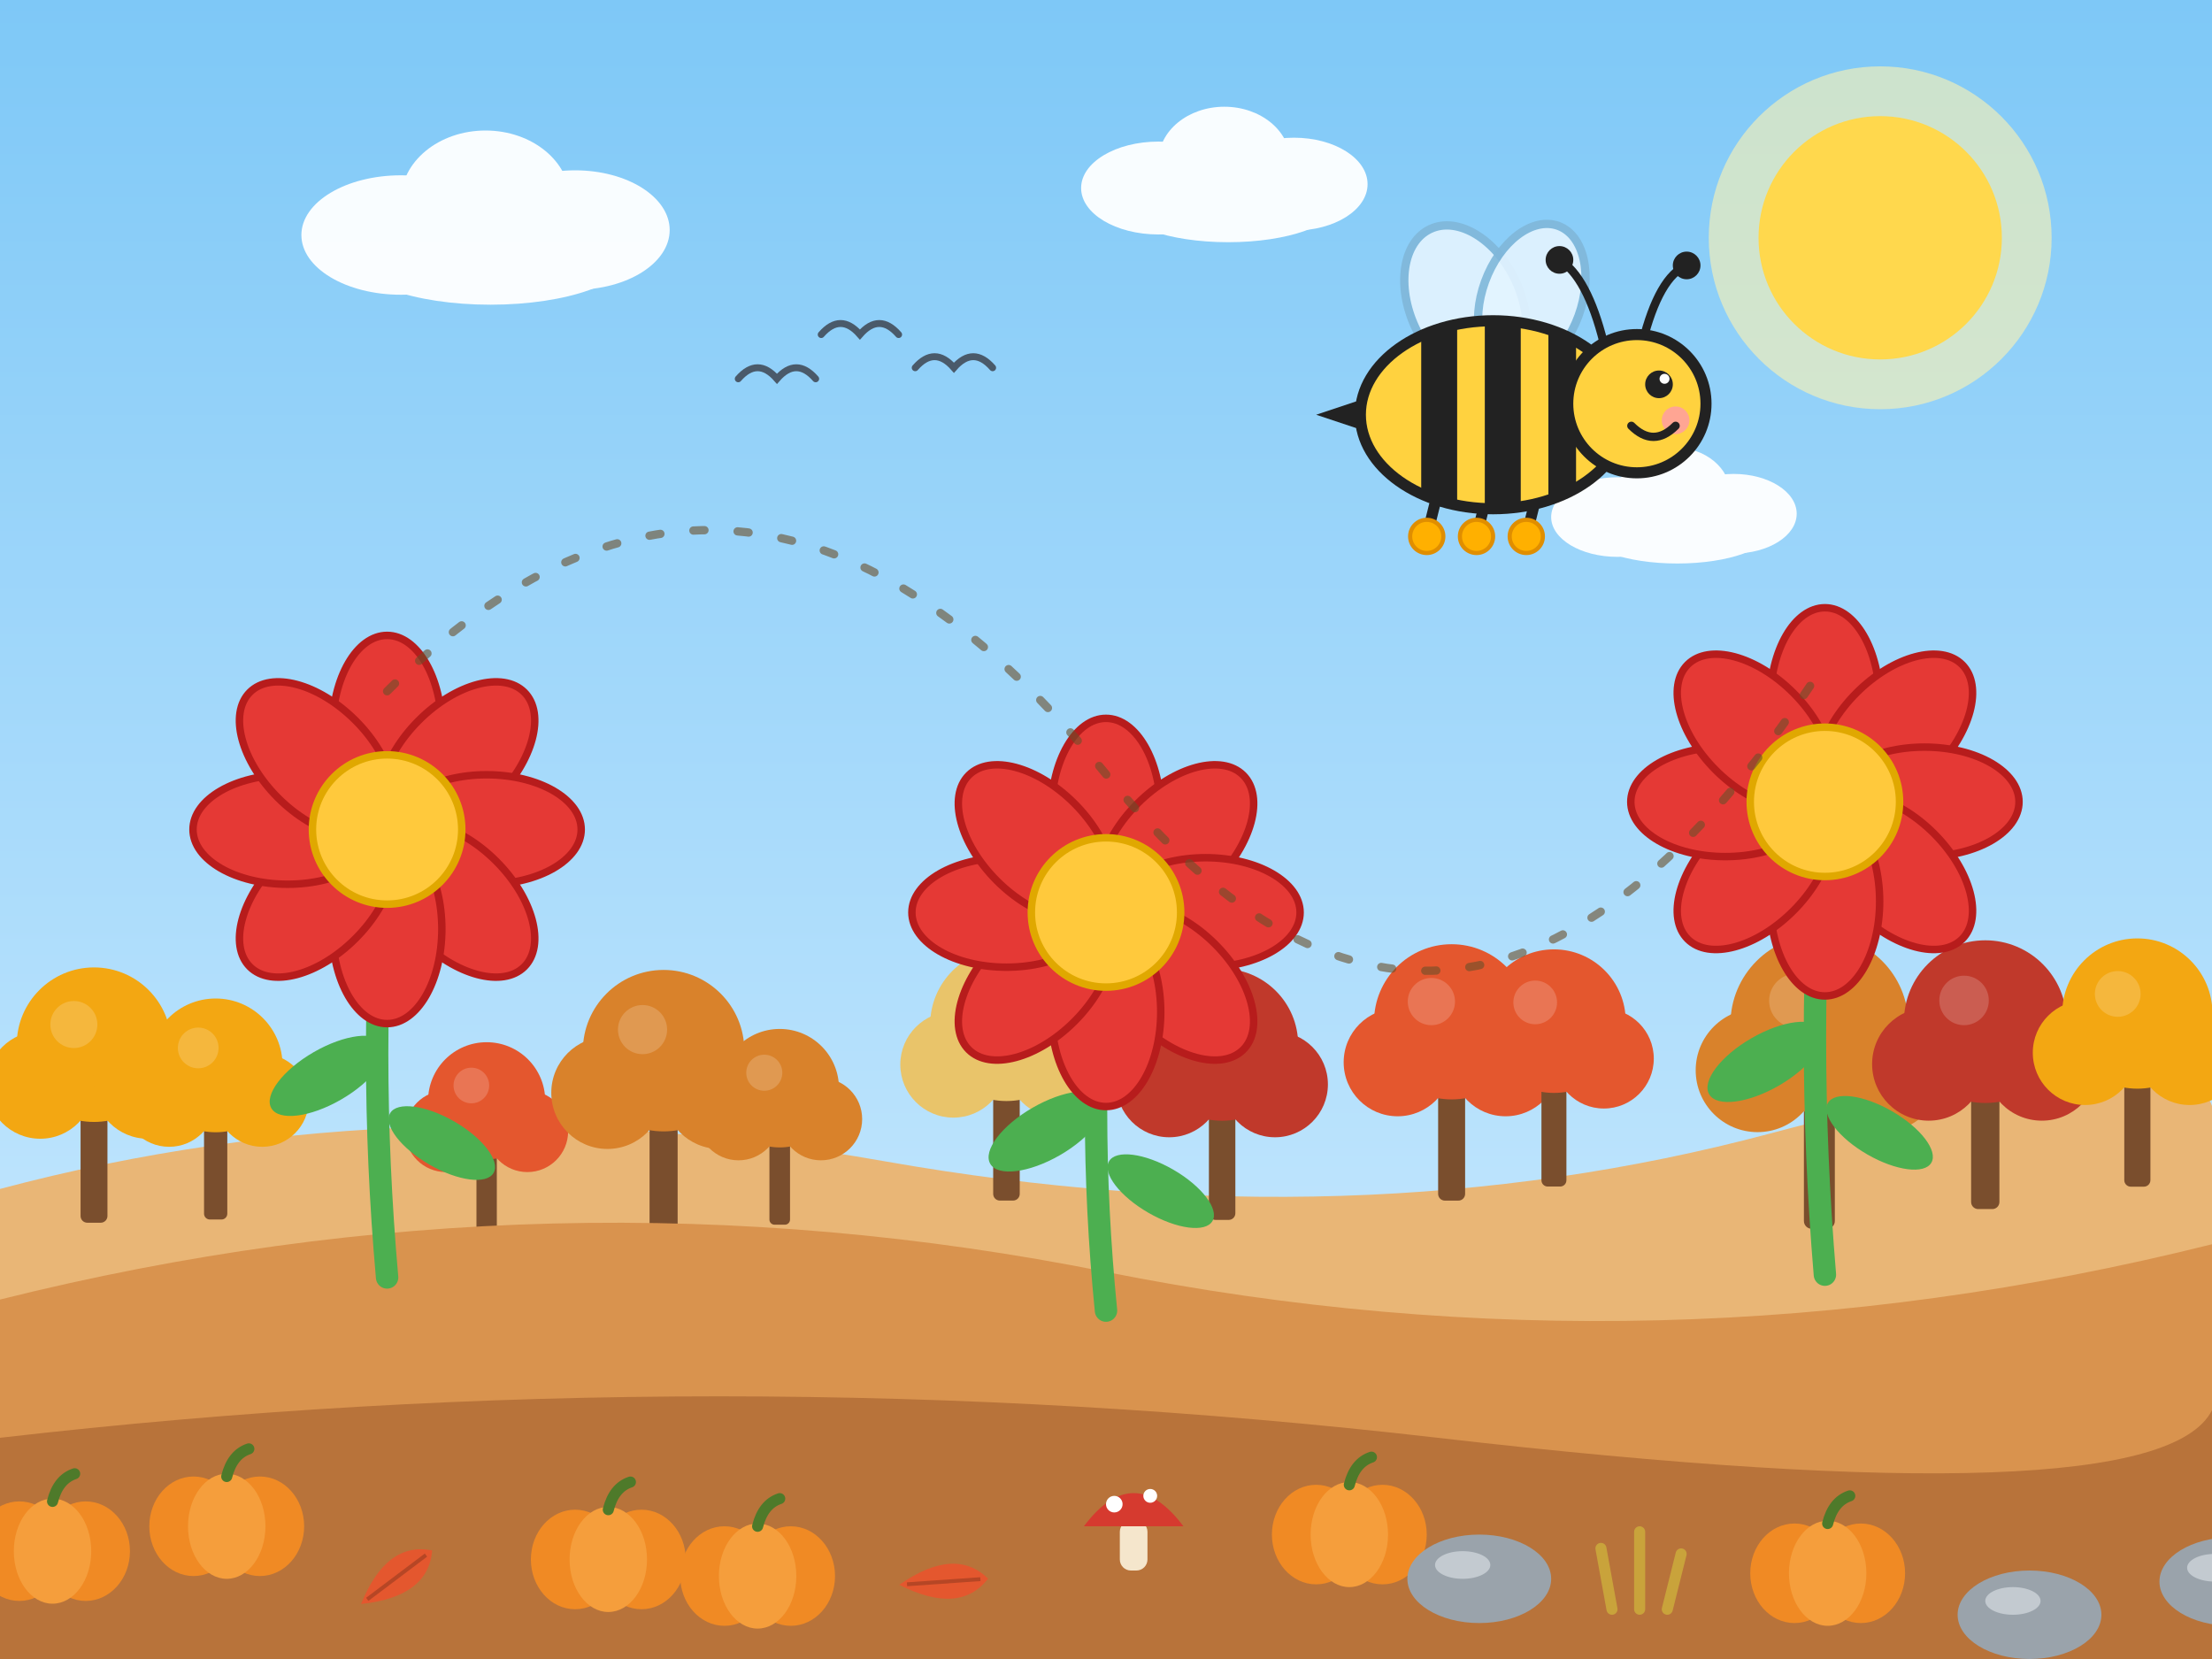
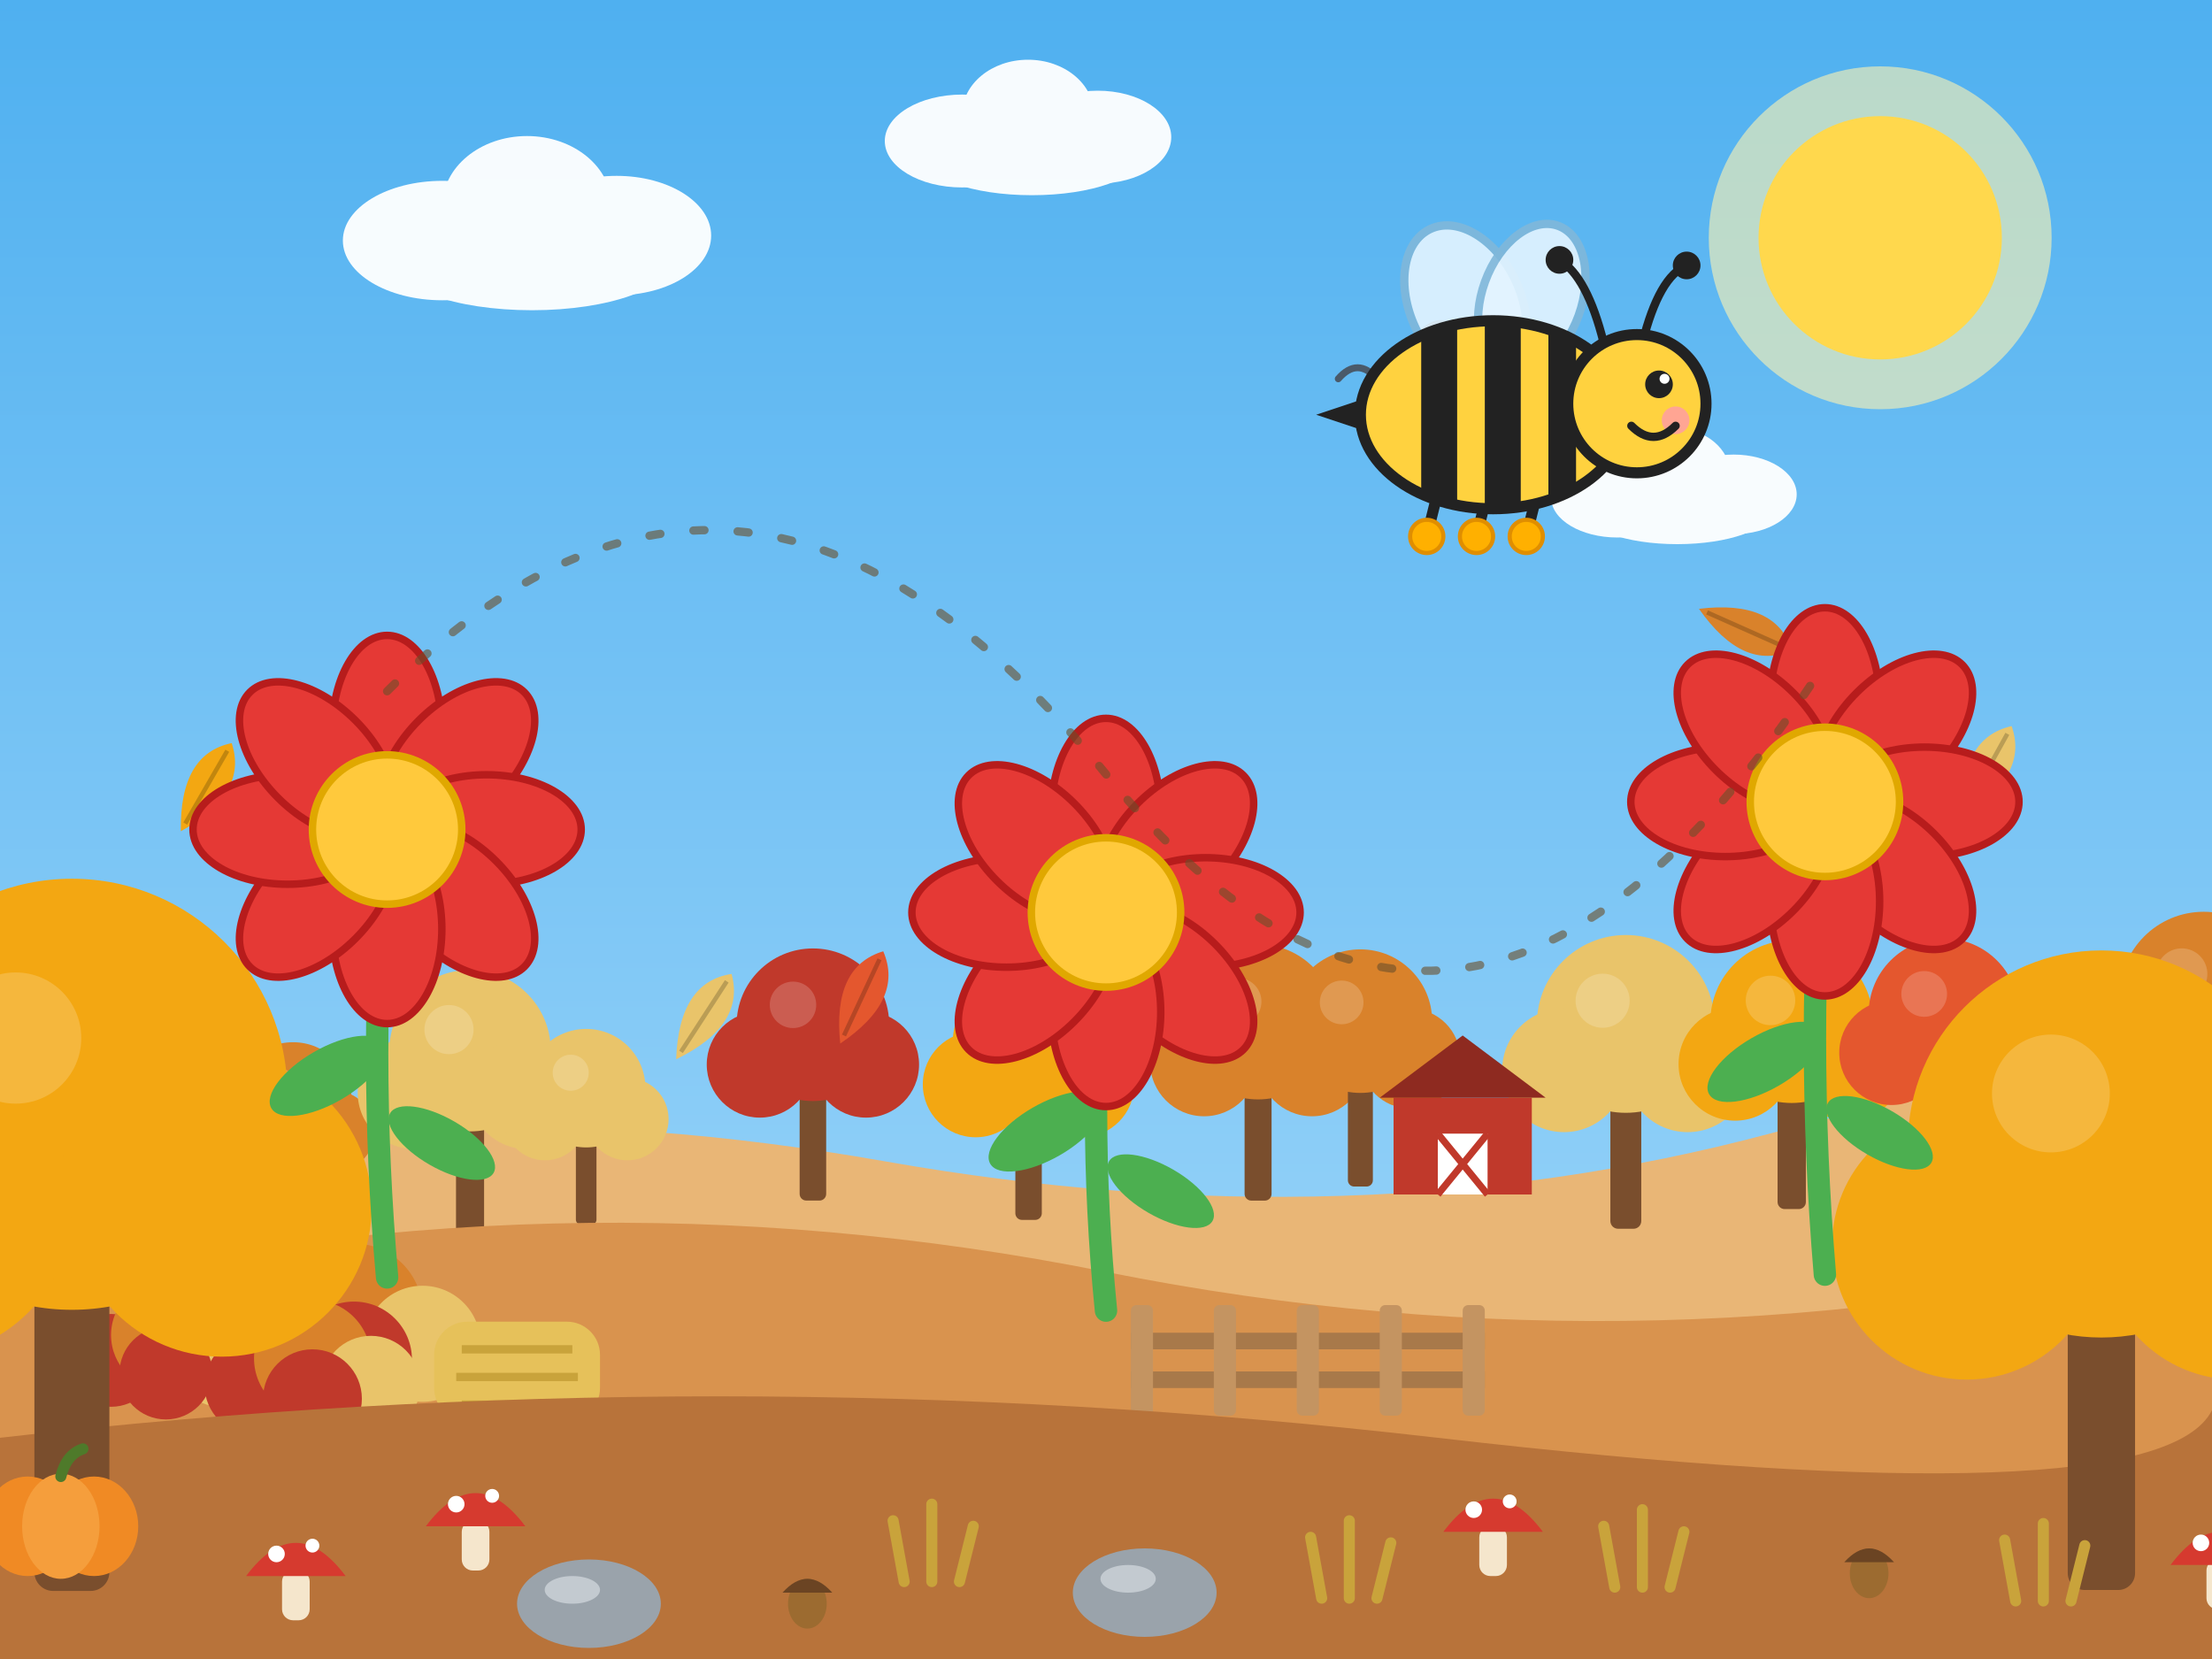
<svg xmlns="http://www.w3.org/2000/svg" viewBox="0 0 800 600">
  <defs>
    <linearGradient id="sky" x1="0" y1="0" x2="0" y2="1">
-       <stop offset="0" stop-color="#7EC8F7" />
-       <stop offset="1" stop-color="#D4EEFF" />
+       <stop offset="0" stop-color="#4FB0F0" />
+       <stop offset="1" stop-color="#A6DAFA" />
    </linearGradient>
  </defs>
  <rect width="800" height="600" fill="url(#sky)" />
  <circle cx="680" cy="86" r="62" fill="#FFF3B0" opacity=".6" />
  <circle cx="680" cy="86" r="44" fill="#FFD84D" />
-   <g transform="translate(145 85) scale(0.9)" fill="#fff" opacity=".95">
+   <g transform="translate(160 87) scale(0.9)" fill="#fff" opacity=".95">
    <ellipse cx="0" cy="0" rx="40" ry="24" />
    <ellipse cx="34" cy="-14" rx="34" ry="28" />
    <ellipse cx="70" cy="-2" rx="38" ry="24" />
    <ellipse cx="36" cy="8" rx="56" ry="20" />
  </g>
-   <g transform="translate(419 68) scale(0.7)" fill="#fff" opacity=".95">
+   <g transform="translate(348 51) scale(0.7)" fill="#fff" opacity=".95">
    <ellipse cx="0" cy="0" rx="40" ry="24" />
    <ellipse cx="34" cy="-14" rx="34" ry="28" />
    <ellipse cx="70" cy="-2" rx="38" ry="24" />
    <ellipse cx="36" cy="8" rx="56" ry="20" />
  </g>
-   <g transform="translate(585 187) scale(0.6)" fill="#fff" opacity=".95">
+   <g transform="translate(585 180) scale(0.6)" fill="#fff" opacity=".95">
    <ellipse cx="0" cy="0" rx="40" ry="24" />
    <ellipse cx="34" cy="-14" rx="34" ry="28" />
    <ellipse cx="70" cy="-2" rx="38" ry="24" />
    <ellipse cx="36" cy="8" rx="56" ry="20" />
  </g>
-   <path d="M297 121 q7 -8 14 0 q7 -8 14 0" fill="none" stroke="#4A5A6A" stroke-width="2.5" stroke-linecap="round" />
-   <path d="M331 133 q7 -8 14 0 q7 -8 14 0" fill="none" stroke="#4A5A6A" stroke-width="2.5" stroke-linecap="round" />
-   <path d="M267 137 q7 -8 14 0 q7 -8 14 0" fill="none" stroke="#4A5A6A" stroke-width="2.5" stroke-linecap="round" />
+   <path d="M514 121 q7 -8 14 0 q7 -8 14 0" fill="none" stroke="#4A5A6A" stroke-width="2.5" stroke-linecap="round" />
+   <path d="M548 133 q7 -8 14 0 q7 -8 14 0" fill="none" stroke="#4A5A6A" stroke-width="2.5" stroke-linecap="round" />
+   <path d="M484 137 q7 -8 14 0 q7 -8 14 0" fill="none" stroke="#4A5A6A" stroke-width="2.5" stroke-linecap="round" />
  <path d="M0 430 Q150 390 320 420 T640 410 T800 400 V600 H0Z" fill="#E9B676" />
-   <g transform="translate(34 441) scale(0.6074707)">
+   <g transform="translate(8 440) scale(0.5258503)">
+     <rect x="-8" y="-72" width="16" height="74" rx="4" fill="#7A4E2D" />
+     <circle cx="0" cy="-104" r="46" fill="#E4572E" />
+     <circle cx="-32" cy="-80" r="32" fill="#E4572E" />
+     <circle cx="32" cy="-80" r="32" fill="#E4572E" />
+     <circle cx="-12" cy="-116" r="14" fill="#fff" opacity=".18" />
+   </g>
+   <g transform="translate(106 446) scale(0.4604701)">
+     <rect x="-8" y="-72" width="16" height="74" rx="4" fill="#7A4E2D" />
+     <circle cx="0" cy="-104" r="46" fill="#D9822B" />
+     <circle cx="-32" cy="-80" r="32" fill="#D9822B" />
+     <circle cx="32" cy="-80" r="32" fill="#D9822B" />
+     <circle cx="-12" cy="-116" r="14" fill="#fff" opacity=".18" />
+   </g>
+   <g transform="translate(170 446) scale(0.634729)">
+     <rect x="-8" y="-72" width="16" height="74" rx="4" fill="#7A4E2D" />
+     <circle cx="0" cy="-104" r="46" fill="#E9C46A" />
+     <circle cx="-32" cy="-80" r="32" fill="#E9C46A" />
+     <circle cx="32" cy="-80" r="32" fill="#E9C46A" />
+     <circle cx="-12" cy="-116" r="14" fill="#fff" opacity=".18" />
+   </g>
+   <g transform="translate(212 442) scale(0.4657912)">
+     <rect x="-8" y="-72" width="16" height="74" rx="4" fill="#7A4E2D" />
+     <circle cx="0" cy="-104" r="46" fill="#E9C46A" />
+     <circle cx="-32" cy="-80" r="32" fill="#E9C46A" />
+     <circle cx="32" cy="-80" r="32" fill="#E9C46A" />
+     <circle cx="-12" cy="-116" r="14" fill="#fff" opacity=".18" />
+   </g>
+   <g transform="translate(294 433) scale(0.5999045)">
+     <rect x="-8" y="-72" width="16" height="74" rx="4" fill="#7A4E2D" />
+     <circle cx="0" cy="-104" r="46" fill="#C0392B" />
+     <circle cx="-32" cy="-80" r="32" fill="#C0392B" />
+     <circle cx="32" cy="-80" r="32" fill="#C0392B" />
+     <circle cx="-12" cy="-116" r="14" fill="#fff" opacity=".18" />
+   </g>
+   <g transform="translate(372 440) scale(0.5977399)">
    <rect x="-8" y="-72" width="16" height="74" rx="4" fill="#7A4E2D" />
    <circle cx="0" cy="-104" r="46" fill="#F3A712" />
    <circle cx="-32" cy="-80" r="32" fill="#F3A712" />
    <circle cx="32" cy="-80" r="32" fill="#F3A712" />
    <circle cx="-12" cy="-116" r="14" fill="#fff" opacity=".18" />
  </g>
-   <g transform="translate(78 440) scale(0.5258503)">
+   <g transform="translate(455 433) scale(0.6100729)">
+     <rect x="-8" y="-72" width="16" height="74" rx="4" fill="#7A4E2D" />
+     <circle cx="0" cy="-104" r="46" fill="#D9822B" />
+     <circle cx="-32" cy="-80" r="32" fill="#D9822B" />
+     <circle cx="32" cy="-80" r="32" fill="#D9822B" />
+     <circle cx="-12" cy="-116" r="14" fill="#fff" opacity=".18" />
+   </g>
+   <g transform="translate(492 428) scale(0.5643325)">
+     <rect x="-8" y="-72" width="16" height="74" rx="4" fill="#7A4E2D" />
+     <circle cx="0" cy="-104" r="46" fill="#D9822B" />
+     <circle cx="-32" cy="-80" r="32" fill="#D9822B" />
+     <circle cx="32" cy="-80" r="32" fill="#D9822B" />
+     <circle cx="-12" cy="-116" r="14" fill="#fff" opacity=".18" />
+   </g>
+   <g transform="translate(588 443) scale(0.6989229)">
+     <rect x="-8" y="-72" width="16" height="74" rx="4" fill="#7A4E2D" />
+     <circle cx="0" cy="-104" r="46" fill="#E9C46A" />
+     <circle cx="-32" cy="-80" r="32" fill="#E9C46A" />
+     <circle cx="32" cy="-80" r="32" fill="#E9C46A" />
+     <circle cx="-12" cy="-116" r="14" fill="#fff" opacity=".18" />
+   </g>
+   <g transform="translate(648 436) scale(0.6394975)">
    <rect x="-8" y="-72" width="16" height="74" rx="4" fill="#7A4E2D" />
    <circle cx="0" cy="-104" r="46" fill="#F3A712" />
    <circle cx="-32" cy="-80" r="32" fill="#F3A712" />
    <circle cx="32" cy="-80" r="32" fill="#F3A712" />
    <circle cx="-12" cy="-116" r="14" fill="#fff" opacity=".18" />
  </g>
-   <g transform="translate(176 446) scale(0.4604701)">
+   <g transform="translate(703 428) scale(0.5907856)">
    <rect x="-8" y="-72" width="16" height="74" rx="4" fill="#7A4E2D" />
    <circle cx="0" cy="-104" r="46" fill="#E4572E" />
    <circle cx="-32" cy="-80" r="32" fill="#E4572E" />
    <circle cx="32" cy="-80" r="32" fill="#E4572E" />
    <circle cx="-12" cy="-116" r="14" fill="#fff" opacity=".18" />
  </g>
-   <g transform="translate(240 446) scale(0.634729)">
+   <g transform="translate(797 429) scale(0.6616459)">
    <rect x="-8" y="-72" width="16" height="74" rx="4" fill="#7A4E2D" />
    <circle cx="0" cy="-104" r="46" fill="#D9822B" />
    <circle cx="-32" cy="-80" r="32" fill="#D9822B" />
    <circle cx="32" cy="-80" r="32" fill="#D9822B" />
    <circle cx="-12" cy="-116" r="14" fill="#fff" opacity=".18" />
  </g>
-   <g transform="translate(282 442) scale(0.4657912)">
-     <rect x="-8" y="-72" width="16" height="74" rx="4" fill="#7A4E2D" />
-     <circle cx="0" cy="-104" r="46" fill="#D9822B" />
-     <circle cx="-32" cy="-80" r="32" fill="#D9822B" />
-     <circle cx="32" cy="-80" r="32" fill="#D9822B" />
-     <circle cx="-12" cy="-116" r="14" fill="#fff" opacity=".18" />
-   </g>
-   <g transform="translate(364 433) scale(0.5999045)">
-     <rect x="-8" y="-72" width="16" height="74" rx="4" fill="#7A4E2D" />
-     <circle cx="0" cy="-104" r="46" fill="#E9C46A" />
-     <circle cx="-32" cy="-80" r="32" fill="#E9C46A" />
-     <circle cx="32" cy="-80" r="32" fill="#E9C46A" />
-     <circle cx="-12" cy="-116" r="14" fill="#fff" opacity=".18" />
-   </g>
-   <g transform="translate(442 440) scale(0.5977399)">
-     <rect x="-8" y="-72" width="16" height="74" rx="4" fill="#7A4E2D" />
-     <circle cx="0" cy="-104" r="46" fill="#C0392B" />
-     <circle cx="-32" cy="-80" r="32" fill="#C0392B" />
-     <circle cx="32" cy="-80" r="32" fill="#C0392B" />
-     <circle cx="-12" cy="-116" r="14" fill="#fff" opacity=".18" />
-   </g>
-   <g transform="translate(525 433) scale(0.6100729)">
-     <rect x="-8" y="-72" width="16" height="74" rx="4" fill="#7A4E2D" />
-     <circle cx="0" cy="-104" r="46" fill="#E4572E" />
-     <circle cx="-32" cy="-80" r="32" fill="#E4572E" />
-     <circle cx="32" cy="-80" r="32" fill="#E4572E" />
-     <circle cx="-12" cy="-116" r="14" fill="#fff" opacity=".18" />
-   </g>
-   <g transform="translate(562 428) scale(0.5643325)">
-     <rect x="-8" y="-72" width="16" height="74" rx="4" fill="#7A4E2D" />
-     <circle cx="0" cy="-104" r="46" fill="#E4572E" />
-     <circle cx="-32" cy="-80" r="32" fill="#E4572E" />
-     <circle cx="32" cy="-80" r="32" fill="#E4572E" />
-     <circle cx="-12" cy="-116" r="14" fill="#fff" opacity=".18" />
-   </g>
-   <g transform="translate(658 443) scale(0.6989229)">
-     <rect x="-8" y="-72" width="16" height="74" rx="4" fill="#7A4E2D" />
-     <circle cx="0" cy="-104" r="46" fill="#D9822B" />
-     <circle cx="-32" cy="-80" r="32" fill="#D9822B" />
-     <circle cx="32" cy="-80" r="32" fill="#D9822B" />
-     <circle cx="-12" cy="-116" r="14" fill="#fff" opacity=".18" />
-   </g>
-   <g transform="translate(718 436) scale(0.6394975)">
-     <rect x="-8" y="-72" width="16" height="74" rx="4" fill="#7A4E2D" />
-     <circle cx="0" cy="-104" r="46" fill="#C0392B" />
-     <circle cx="-32" cy="-80" r="32" fill="#C0392B" />
-     <circle cx="32" cy="-80" r="32" fill="#C0392B" />
-     <circle cx="-12" cy="-116" r="14" fill="#fff" opacity=".18" />
-   </g>
-   <g transform="translate(773 428) scale(0.5907856)">
+   <g transform="translate(529 432) scale(0.5)">
+     <rect x="-50" y="-70" width="100" height="70" fill="#C0392B" />
+     <polygon points="-60,-70 0,-115 60,-70" fill="#8E2A20" />
+     <rect x="-18" y="-44" width="36" height="44" fill="#fff" />
+     <path d="M-18 -44 L18 0 M18 -44 L-18 0" stroke="#C0392B" stroke-width="5" />
+   </g>
+   <path d="M0 470 Q200 420 400 460 T800 450 V600 H0Z" fill="#D9934E" />
+   <g transform="translate(128 486) scale(0.9541929)">
+     <circle cx="-26" cy="0" r="22" fill="#C0392B" />
+     <circle cx="0" cy="-12" r="26" fill="#D9822B" />
+     <circle cx="26" cy="0" r="22" fill="#E9C46A" />
+     <circle cx="0" cy="6" r="22" fill="#C0392B" />
+   </g>
+   <g transform="translate(60 492) scale(0.7629152)">
+     <circle cx="-26" cy="0" r="22" fill="#C0392B" />
+     <circle cx="0" cy="-12" r="26" fill="#D9822B" />
+     <circle cx="26" cy="0" r="22" fill="#E9C46A" />
+     <circle cx="0" cy="6" r="22" fill="#C0392B" />
+   </g>
+   <g transform="translate(113 501) scale(0.812639)">
+     <circle cx="-26" cy="0" r="22" fill="#C0392B" />
+     <circle cx="0" cy="-12" r="26" fill="#D9822B" />
+     <circle cx="26" cy="0" r="22" fill="#E9C46A" />
+     <circle cx="0" cy="6" r="22" fill="#C0392B" />
+   </g>
+   <g transform="translate(187 514)">
+     <rect x="-30" y="-36" width="60" height="36" rx="12" fill="#E6C15A" />
+     <path d="M-20 -26 h40 M-22 -16 h44 M-20 -6 h40" stroke="#C9A33B" stroke-width="3" />
+   </g>
+   <g transform="translate(409 512)">
+     <rect x="0" y="-30" width="128" height="6" fill="#A8794A" />
+     <rect x="0" y="-16" width="128" height="6" fill="#A8794A" />
+     <rect x="0" y="-40" width="8" height="40" rx="2" fill="#C49461" />
+     <rect x="30" y="-40" width="8" height="40" rx="2" fill="#C49461" />
+     <rect x="60" y="-40" width="8" height="40" rx="2" fill="#C49461" />
+     <rect x="90" y="-40" width="8" height="40" rx="2" fill="#C49461" />
+     <rect x="120" y="-40" width="8" height="40" rx="2" fill="#C49461" />
+   </g>
+   <path d="M0 520 Q260 490 520 520 T800 510 V600 H0Z" fill="#B8733A" />
+   <g transform="translate(26 572) scale(1.694628)">
    <rect x="-8" y="-72" width="16" height="74" rx="4" fill="#7A4E2D" />
    <circle cx="0" cy="-104" r="46" fill="#F3A712" />
    <circle cx="-32" cy="-80" r="32" fill="#F3A712" />
    <circle cx="32" cy="-80" r="32" fill="#F3A712" />
    <circle cx="-12" cy="-116" r="14" fill="#fff" opacity=".18" />
  </g>
-   <path d="M0 470 Q200 420 400 460 T800 450 V600 H0Z" fill="#D9934E" />
-   <path d="M0 520 Q260 490 520 520 T800 510 V600 H0Z" fill="#B8733A" />
-   <g transform="translate(19 577) scale(1.0)">
+   <g transform="translate(760 572) scale(1.521786)">
+     <rect x="-8" y="-72" width="16" height="74" rx="4" fill="#7A4E2D" />
+     <circle cx="0" cy="-104" r="46" fill="#F3A712" />
+     <circle cx="-32" cy="-80" r="32" fill="#F3A712" />
+     <circle cx="32" cy="-80" r="32" fill="#F3A712" />
+     <circle cx="-12" cy="-116" r="14" fill="#fff" opacity=".18" />
+   </g>
+   <g transform="translate(75 284) rotate(30) scale(0.8)">
+     <path d="M0 -22 Q18 -6 0 24 Q-18 -6 0 -22Z" fill="#F3A712" />
+     <path d="M0 -18 V20" stroke="#00000033" stroke-width="2" />
+   </g>
+   <g transform="translate(312 360) rotate(25) scale(0.8)">
+     <path d="M0 -22 Q18 -6 0 24 Q-18 -6 0 -22Z" fill="#E4572E" />
+     <path d="M0 -18 V20" stroke="#00000033" stroke-width="2" />
+   </g>
+   <g transform="translate(121 299) rotate(124) scale(0.8)">
+     <path d="M0 -22 Q18 -6 0 24 Q-18 -6 0 -22Z" fill="#F3A712" />
+     <path d="M0 -18 V20" stroke="#00000033" stroke-width="2" />
+   </g>
+   <g transform="translate(632 228) rotate(114) scale(0.8)">
+     <path d="M0 -22 Q18 -6 0 24 Q-18 -6 0 -22Z" fill="#D9822B" />
+     <path d="M0 -18 V20" stroke="#00000033" stroke-width="2" />
+   </g>
+   <g transform="translate(255 367) rotate(33) scale(0.8)">
+     <path d="M0 -22 Q18 -6 0 24 Q-18 -6 0 -22Z" fill="#E9C46A" />
+     <path d="M0 -18 V20" stroke="#00000033" stroke-width="2" />
+   </g>
+   <g transform="translate(719 278) rotate(29) scale(0.8)">
+     <path d="M0 -22 Q18 -6 0 24 Q-18 -6 0 -22Z" fill="#E9C46A" />
+     <path d="M0 -18 V20" stroke="#00000033" stroke-width="2" />
+   </g>
+   <g transform="translate(22 568) scale(1.0)">
    <ellipse cx="-12" cy="-16" rx="16" ry="18" fill="#F08A24" />
    <ellipse cx="12" cy="-16" rx="16" ry="18" fill="#F08A24" />
    <ellipse cx="0" cy="-16" rx="14" ry="19" fill="#F59E3C" />
    <path d="M0 -34 Q2 -42 8 -44" stroke="#4E7A2A" stroke-width="4" fill="none" stroke-linecap="round" />
  </g>
-   <g transform="translate(82 568) scale(1.0)">
-     <ellipse cx="-12" cy="-16" rx="16" ry="18" fill="#F08A24" />
-     <ellipse cx="12" cy="-16" rx="16" ry="18" fill="#F08A24" />
-     <ellipse cx="0" cy="-16" rx="14" ry="19" fill="#F59E3C" />
-     <path d="M0 -34 Q2 -42 8 -44" stroke="#4E7A2A" stroke-width="4" fill="none" stroke-linecap="round" />
-   </g>
-   <g transform="translate(144 570) rotate(53) scale(0.7)">
-     <path d="M0 -22 Q18 -6 0 24 Q-18 -6 0 -22Z" fill="#E4572E" />
-     <path d="M0 -18 V20" stroke="#00000033" stroke-width="2" />
-   </g>
-   <g transform="translate(220 580) scale(1.0)">
-     <ellipse cx="-12" cy="-16" rx="16" ry="18" fill="#F08A24" />
-     <ellipse cx="12" cy="-16" rx="16" ry="18" fill="#F08A24" />
-     <ellipse cx="0" cy="-16" rx="14" ry="19" fill="#F59E3C" />
-     <path d="M0 -34 Q2 -42 8 -44" stroke="#4E7A2A" stroke-width="4" fill="none" stroke-linecap="round" />
-   </g>
-   <g transform="translate(274 586) scale(1.0)">
-     <ellipse cx="-12" cy="-16" rx="16" ry="18" fill="#F08A24" />
-     <ellipse cx="12" cy="-16" rx="16" ry="18" fill="#F08A24" />
-     <ellipse cx="0" cy="-16" rx="14" ry="19" fill="#F59E3C" />
-     <path d="M0 -34 Q2 -42 8 -44" stroke="#4E7A2A" stroke-width="4" fill="none" stroke-linecap="round" />
-   </g>
-   <g transform="translate(342 572) rotate(86) scale(0.7)">
-     <path d="M0 -22 Q18 -6 0 24 Q-18 -6 0 -22Z" fill="#E4572E" />
-     <path d="M0 -18 V20" stroke="#00000033" stroke-width="2" />
-   </g>
-   <g transform="translate(410 568)">
+   <g transform="translate(107 586)">
    <rect x="-5" y="-18" width="10" height="18" rx="4" fill="#F5E6CC" />
    <path d="M-18 -16 Q0 -40 18 -16Z" fill="#D63A2F" />
    <circle cx="-7" cy="-24" r="3" fill="#fff" />
    <circle cx="6" cy="-27" r="2.5" fill="#fff" />
  </g>
-   <g transform="translate(488 571) scale(1.0)">
-     <ellipse cx="-12" cy="-16" rx="16" ry="18" fill="#F08A24" />
-     <ellipse cx="12" cy="-16" rx="16" ry="18" fill="#F08A24" />
-     <ellipse cx="0" cy="-16" rx="14" ry="19" fill="#F59E3C" />
-     <path d="M0 -34 Q2 -42 8 -44" stroke="#4E7A2A" stroke-width="4" fill="none" stroke-linecap="round" />
-   </g>
-   <g transform="translate(535 571) scale(1.0)">
+   <g transform="translate(172 568)">
+     <rect x="-5" y="-18" width="10" height="18" rx="4" fill="#F5E6CC" />
+     <path d="M-18 -16 Q0 -40 18 -16Z" fill="#D63A2F" />
+     <circle cx="-7" cy="-24" r="3" fill="#fff" />
+     <circle cx="6" cy="-27" r="2.5" fill="#fff" />
+   </g>
+   <g transform="translate(213 580) scale(1.0)">
    <ellipse cx="0" cy="0" rx="26" ry="16" fill="#9AA3AB" />
    <ellipse cx="-6" cy="-5" rx="10" ry="5" fill="#C3CAD0" />
  </g>
-   <path d="M583 582 L579 560 M593 582 L593 554 M603 582 L608 562" stroke="#C9A33B" stroke-width="4" stroke-linecap="round" />
-   <g transform="translate(661 585) scale(1.0)">
-     <ellipse cx="-12" cy="-16" rx="16" ry="18" fill="#F08A24" />
-     <ellipse cx="12" cy="-16" rx="16" ry="18" fill="#F08A24" />
-     <ellipse cx="0" cy="-16" rx="14" ry="19" fill="#F59E3C" />
-     <path d="M0 -34 Q2 -42 8 -44" stroke="#4E7A2A" stroke-width="4" fill="none" stroke-linecap="round" />
-   </g>
-   <g transform="translate(734 584) scale(1.0)">
+   <g transform="translate(292 586)">
+     <ellipse cx="0" cy="-6" rx="7" ry="9" fill="#9C6B30" />
+     <path d="M-9 -10 Q0 -20 9 -10Z" fill="#6B4423" />
+   </g>
+   <path d="M327 572 L323 550 M337 572 L337 544 M347 572 L352 552" stroke="#C9A33B" stroke-width="4" stroke-linecap="round" />
+   <g transform="translate(414 576) scale(1.0)">
    <ellipse cx="0" cy="0" rx="26" ry="16" fill="#9AA3AB" />
    <ellipse cx="-6" cy="-5" rx="10" ry="5" fill="#C3CAD0" />
  </g>
-   <g transform="translate(807 572) scale(1.0)">
-     <ellipse cx="0" cy="0" rx="26" ry="16" fill="#9AA3AB" />
-     <ellipse cx="-6" cy="-5" rx="10" ry="5" fill="#C3CAD0" />
+   <path d="M478 578 L474 556 M488 578 L488 550 M498 578 L503 558" stroke="#C9A33B" stroke-width="4" stroke-linecap="round" />
+   <g transform="translate(540 570)">
+     <rect x="-5" y="-18" width="10" height="18" rx="4" fill="#F5E6CC" />
+     <path d="M-18 -16 Q0 -40 18 -16Z" fill="#D63A2F" />
+     <circle cx="-7" cy="-24" r="3" fill="#fff" />
+     <circle cx="6" cy="-27" r="2.5" fill="#fff" />
+   </g>
+   <path d="M584 574 L580 552 M594 574 L594 546 M604 574 L609 554" stroke="#C9A33B" stroke-width="4" stroke-linecap="round" />
+   <g transform="translate(676 575)">
+     <ellipse cx="0" cy="-6" rx="7" ry="9" fill="#9C6B30" />
+     <path d="M-9 -10 Q0 -20 9 -10Z" fill="#6B4423" />
+   </g>
+   <path d="M729 579 L725 557 M739 579 L739 551 M749 579 L754 559" stroke="#C9A33B" stroke-width="4" stroke-linecap="round" />
+   <g transform="translate(803 582)">
+     <rect x="-5" y="-18" width="10" height="18" rx="4" fill="#F5E6CC" />
+     <path d="M-18 -16 Q0 -40 18 -16Z" fill="#D63A2F" />
+     <circle cx="-7" cy="-24" r="3" fill="#fff" />
+     <circle cx="6" cy="-27" r="2.5" fill="#fff" />
  </g>
  <g transform="translate(140 300) scale(0.9)">
    <path d="M0 0 Q-8 90.0 0 180" fill="none" stroke="#4CAF50" stroke-width="9" stroke-linecap="round" />
    <ellipse cx="-24" cy="99" rx="26" ry="11" transform="rotate(-30 -24 99)" fill="#4CAF50" />
    <ellipse cx="22" cy="126" rx="24" ry="10" transform="rotate(30 22 126)" fill="#4CAF50" />
    <ellipse cx="0" cy="-40" rx="22" ry="38" transform="rotate(0)" fill="#E53935" stroke="#B71C1C" stroke-width="3" />
    <ellipse cx="0" cy="-40" rx="22" ry="38" transform="rotate(45)" fill="#E53935" stroke="#B71C1C" stroke-width="3" />
    <ellipse cx="0" cy="-40" rx="22" ry="38" transform="rotate(90)" fill="#E53935" stroke="#B71C1C" stroke-width="3" />
    <ellipse cx="0" cy="-40" rx="22" ry="38" transform="rotate(135)" fill="#E53935" stroke="#B71C1C" stroke-width="3" />
    <ellipse cx="0" cy="-40" rx="22" ry="38" transform="rotate(180)" fill="#E53935" stroke="#B71C1C" stroke-width="3" />
    <ellipse cx="0" cy="-40" rx="22" ry="38" transform="rotate(225)" fill="#E53935" stroke="#B71C1C" stroke-width="3" />
    <ellipse cx="0" cy="-40" rx="22" ry="38" transform="rotate(270)" fill="#E53935" stroke="#B71C1C" stroke-width="3" />
    <ellipse cx="0" cy="-40" rx="22" ry="38" transform="rotate(315)" fill="#E53935" stroke="#B71C1C" stroke-width="3" />
    <circle cx="0" cy="0" r="30" fill="#FFC93C" stroke="#E0A800" stroke-width="3" />
  </g>
  <g transform="translate(400 330) scale(0.9)">
    <path d="M0 0 Q-8 80.0 0 160" fill="none" stroke="#4CAF50" stroke-width="9" stroke-linecap="round" />
    <ellipse cx="-24" cy="88.0" rx="26" ry="11" transform="rotate(-30 -24 88.0)" fill="#4CAF50" />
    <ellipse cx="22" cy="112.0" rx="24" ry="10" transform="rotate(30 22 112.0)" fill="#4CAF50" />
    <ellipse cx="0" cy="-40" rx="22" ry="38" transform="rotate(0)" fill="#E53935" stroke="#B71C1C" stroke-width="3" />
    <ellipse cx="0" cy="-40" rx="22" ry="38" transform="rotate(45)" fill="#E53935" stroke="#B71C1C" stroke-width="3" />
    <ellipse cx="0" cy="-40" rx="22" ry="38" transform="rotate(90)" fill="#E53935" stroke="#B71C1C" stroke-width="3" />
    <ellipse cx="0" cy="-40" rx="22" ry="38" transform="rotate(135)" fill="#E53935" stroke="#B71C1C" stroke-width="3" />
    <ellipse cx="0" cy="-40" rx="22" ry="38" transform="rotate(180)" fill="#E53935" stroke="#B71C1C" stroke-width="3" />
    <ellipse cx="0" cy="-40" rx="22" ry="38" transform="rotate(225)" fill="#E53935" stroke="#B71C1C" stroke-width="3" />
    <ellipse cx="0" cy="-40" rx="22" ry="38" transform="rotate(270)" fill="#E53935" stroke="#B71C1C" stroke-width="3" />
    <ellipse cx="0" cy="-40" rx="22" ry="38" transform="rotate(315)" fill="#E53935" stroke="#B71C1C" stroke-width="3" />
    <circle cx="0" cy="0" r="30" fill="#FFC93C" stroke="#E0A800" stroke-width="3" />
  </g>
  <g transform="translate(660 290) scale(0.9)">
    <path d="M0 0 Q-8 95.0 0 190" fill="none" stroke="#4CAF50" stroke-width="9" stroke-linecap="round" />
    <ellipse cx="-24" cy="104.5" rx="26" ry="11" transform="rotate(-30 -24 104.5)" fill="#4CAF50" />
    <ellipse cx="22" cy="133.0" rx="24" ry="10" transform="rotate(30 22 133.0)" fill="#4CAF50" />
    <ellipse cx="0" cy="-40" rx="22" ry="38" transform="rotate(0)" fill="#E53935" stroke="#B71C1C" stroke-width="3" />
    <ellipse cx="0" cy="-40" rx="22" ry="38" transform="rotate(45)" fill="#E53935" stroke="#B71C1C" stroke-width="3" />
    <ellipse cx="0" cy="-40" rx="22" ry="38" transform="rotate(90)" fill="#E53935" stroke="#B71C1C" stroke-width="3" />
    <ellipse cx="0" cy="-40" rx="22" ry="38" transform="rotate(135)" fill="#E53935" stroke="#B71C1C" stroke-width="3" />
    <ellipse cx="0" cy="-40" rx="22" ry="38" transform="rotate(180)" fill="#E53935" stroke="#B71C1C" stroke-width="3" />
    <ellipse cx="0" cy="-40" rx="22" ry="38" transform="rotate(225)" fill="#E53935" stroke="#B71C1C" stroke-width="3" />
    <ellipse cx="0" cy="-40" rx="22" ry="38" transform="rotate(270)" fill="#E53935" stroke="#B71C1C" stroke-width="3" />
    <ellipse cx="0" cy="-40" rx="22" ry="38" transform="rotate(315)" fill="#E53935" stroke="#B71C1C" stroke-width="3" />
    <circle cx="0" cy="0" r="30" fill="#FFC93C" stroke="#E0A800" stroke-width="3" />
  </g>
  <path d="M140 250 Q270 120 400 280 T660 240" fill="none" stroke="#6B4F2A" stroke-width="3" stroke-dasharray="4 12" stroke-linecap="round" opacity=".6" />
  <g transform="translate(540 150) scale(1.0 1.0)">
    <defs>
      <clipPath id="beebody11">
        <ellipse cx="0" cy="0" rx="48" ry="34" />
      </clipPath>
    </defs>
    <ellipse cx="-10" cy="-40" rx="20" ry="30" transform="rotate(-25 -10 -40)" fill="#E3F4FF" opacity=".9" stroke="#7FB7D9" stroke-width="3" />
    <ellipse cx="14" cy="-42" rx="18" ry="28" transform="rotate(20 14 -42)" fill="#E3F4FF" opacity=".9" stroke="#7FB7D9" stroke-width="3" />
    <path d="M-20 28 L-24 44" stroke="#222" stroke-width="4" stroke-linecap="round" />
    <path d="M-2 28 L-6 44" stroke="#222" stroke-width="4" stroke-linecap="round" />
    <path d="M16 28 L12 44" stroke="#222" stroke-width="4" stroke-linecap="round" />
    <circle cx="-24" cy="44" r="6" fill="#FFB000" stroke="#E08E00" stroke-width="1.5" />
    <circle cx="-6" cy="44" r="6" fill="#FFB000" stroke="#E08E00" stroke-width="1.5" />
    <circle cx="12" cy="44" r="6" fill="#FFB000" stroke="#E08E00" stroke-width="1.5" />
    <polygon points="-46,-6 -64,0 -46,6" fill="#222" />
    <ellipse cx="0" cy="0" rx="48" ry="34" fill="#FFD23F" />
    <g clip-path="url(#beebody11)">
      <rect x="-26" y="-40" width="13" height="80" fill="#222" />
      <rect x="-3" y="-40" width="13" height="80" fill="#222" />
      <rect x="20" y="-40" width="10" height="80" fill="#222" />
    </g>
    <ellipse cx="0" cy="0" rx="48" ry="34" fill="none" stroke="#222" stroke-width="4" />
    <path d="M40 -26 Q34 -50 24 -56" fill="none" stroke="#222" stroke-width="3" />
    <circle cx="24" cy="-56" r="5" fill="#222" />
    <path d="M54 -26 Q60 -50 70 -54" fill="none" stroke="#222" stroke-width="3" />
    <circle cx="70" cy="-54" r="5" fill="#222" />
    <circle cx="52" cy="-4" r="25" fill="#FFD23F" stroke="#222" stroke-width="4" />
    <circle cx="60" cy="-11" r="5" fill="#222" />
    <circle cx="62" cy="-13" r="1.8" fill="#fff" />
    <circle cx="66" cy="2" r="5" fill="#FF9AA8" opacity=".8" />
    <path d="M50 4 Q58 12 66 4" fill="none" stroke="#222" stroke-width="3" stroke-linecap="round" />
  </g>
</svg>
